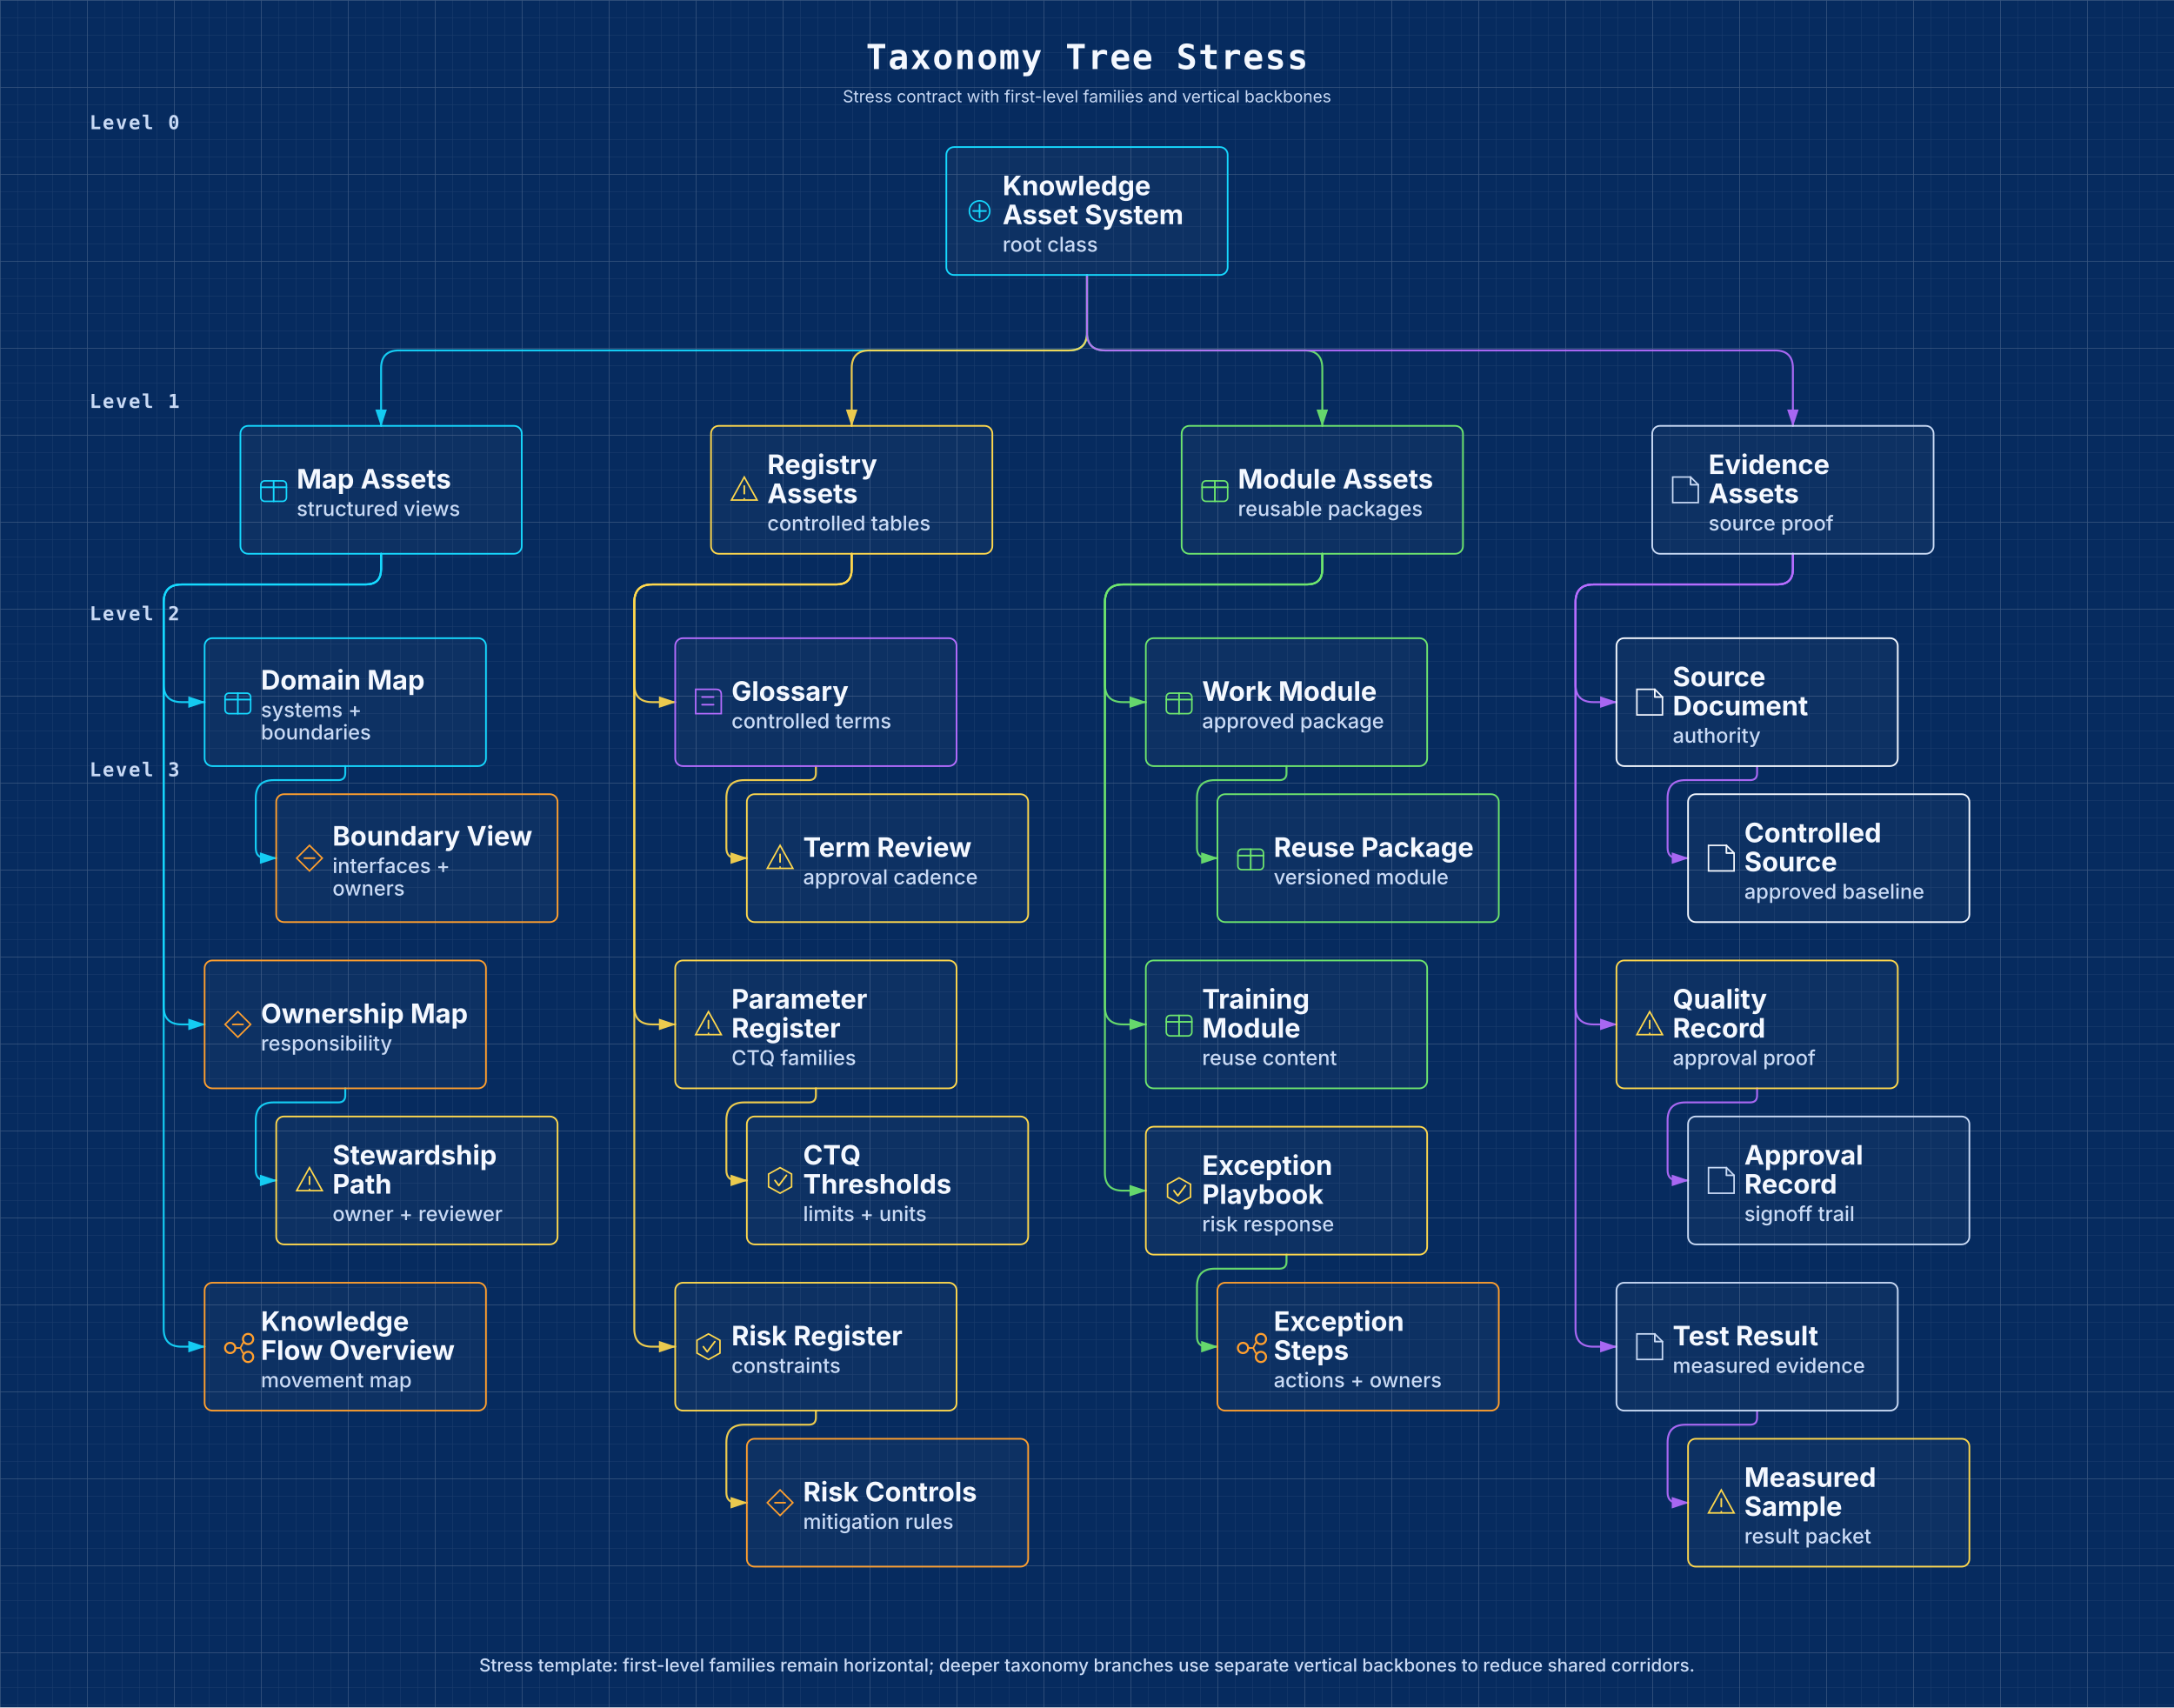
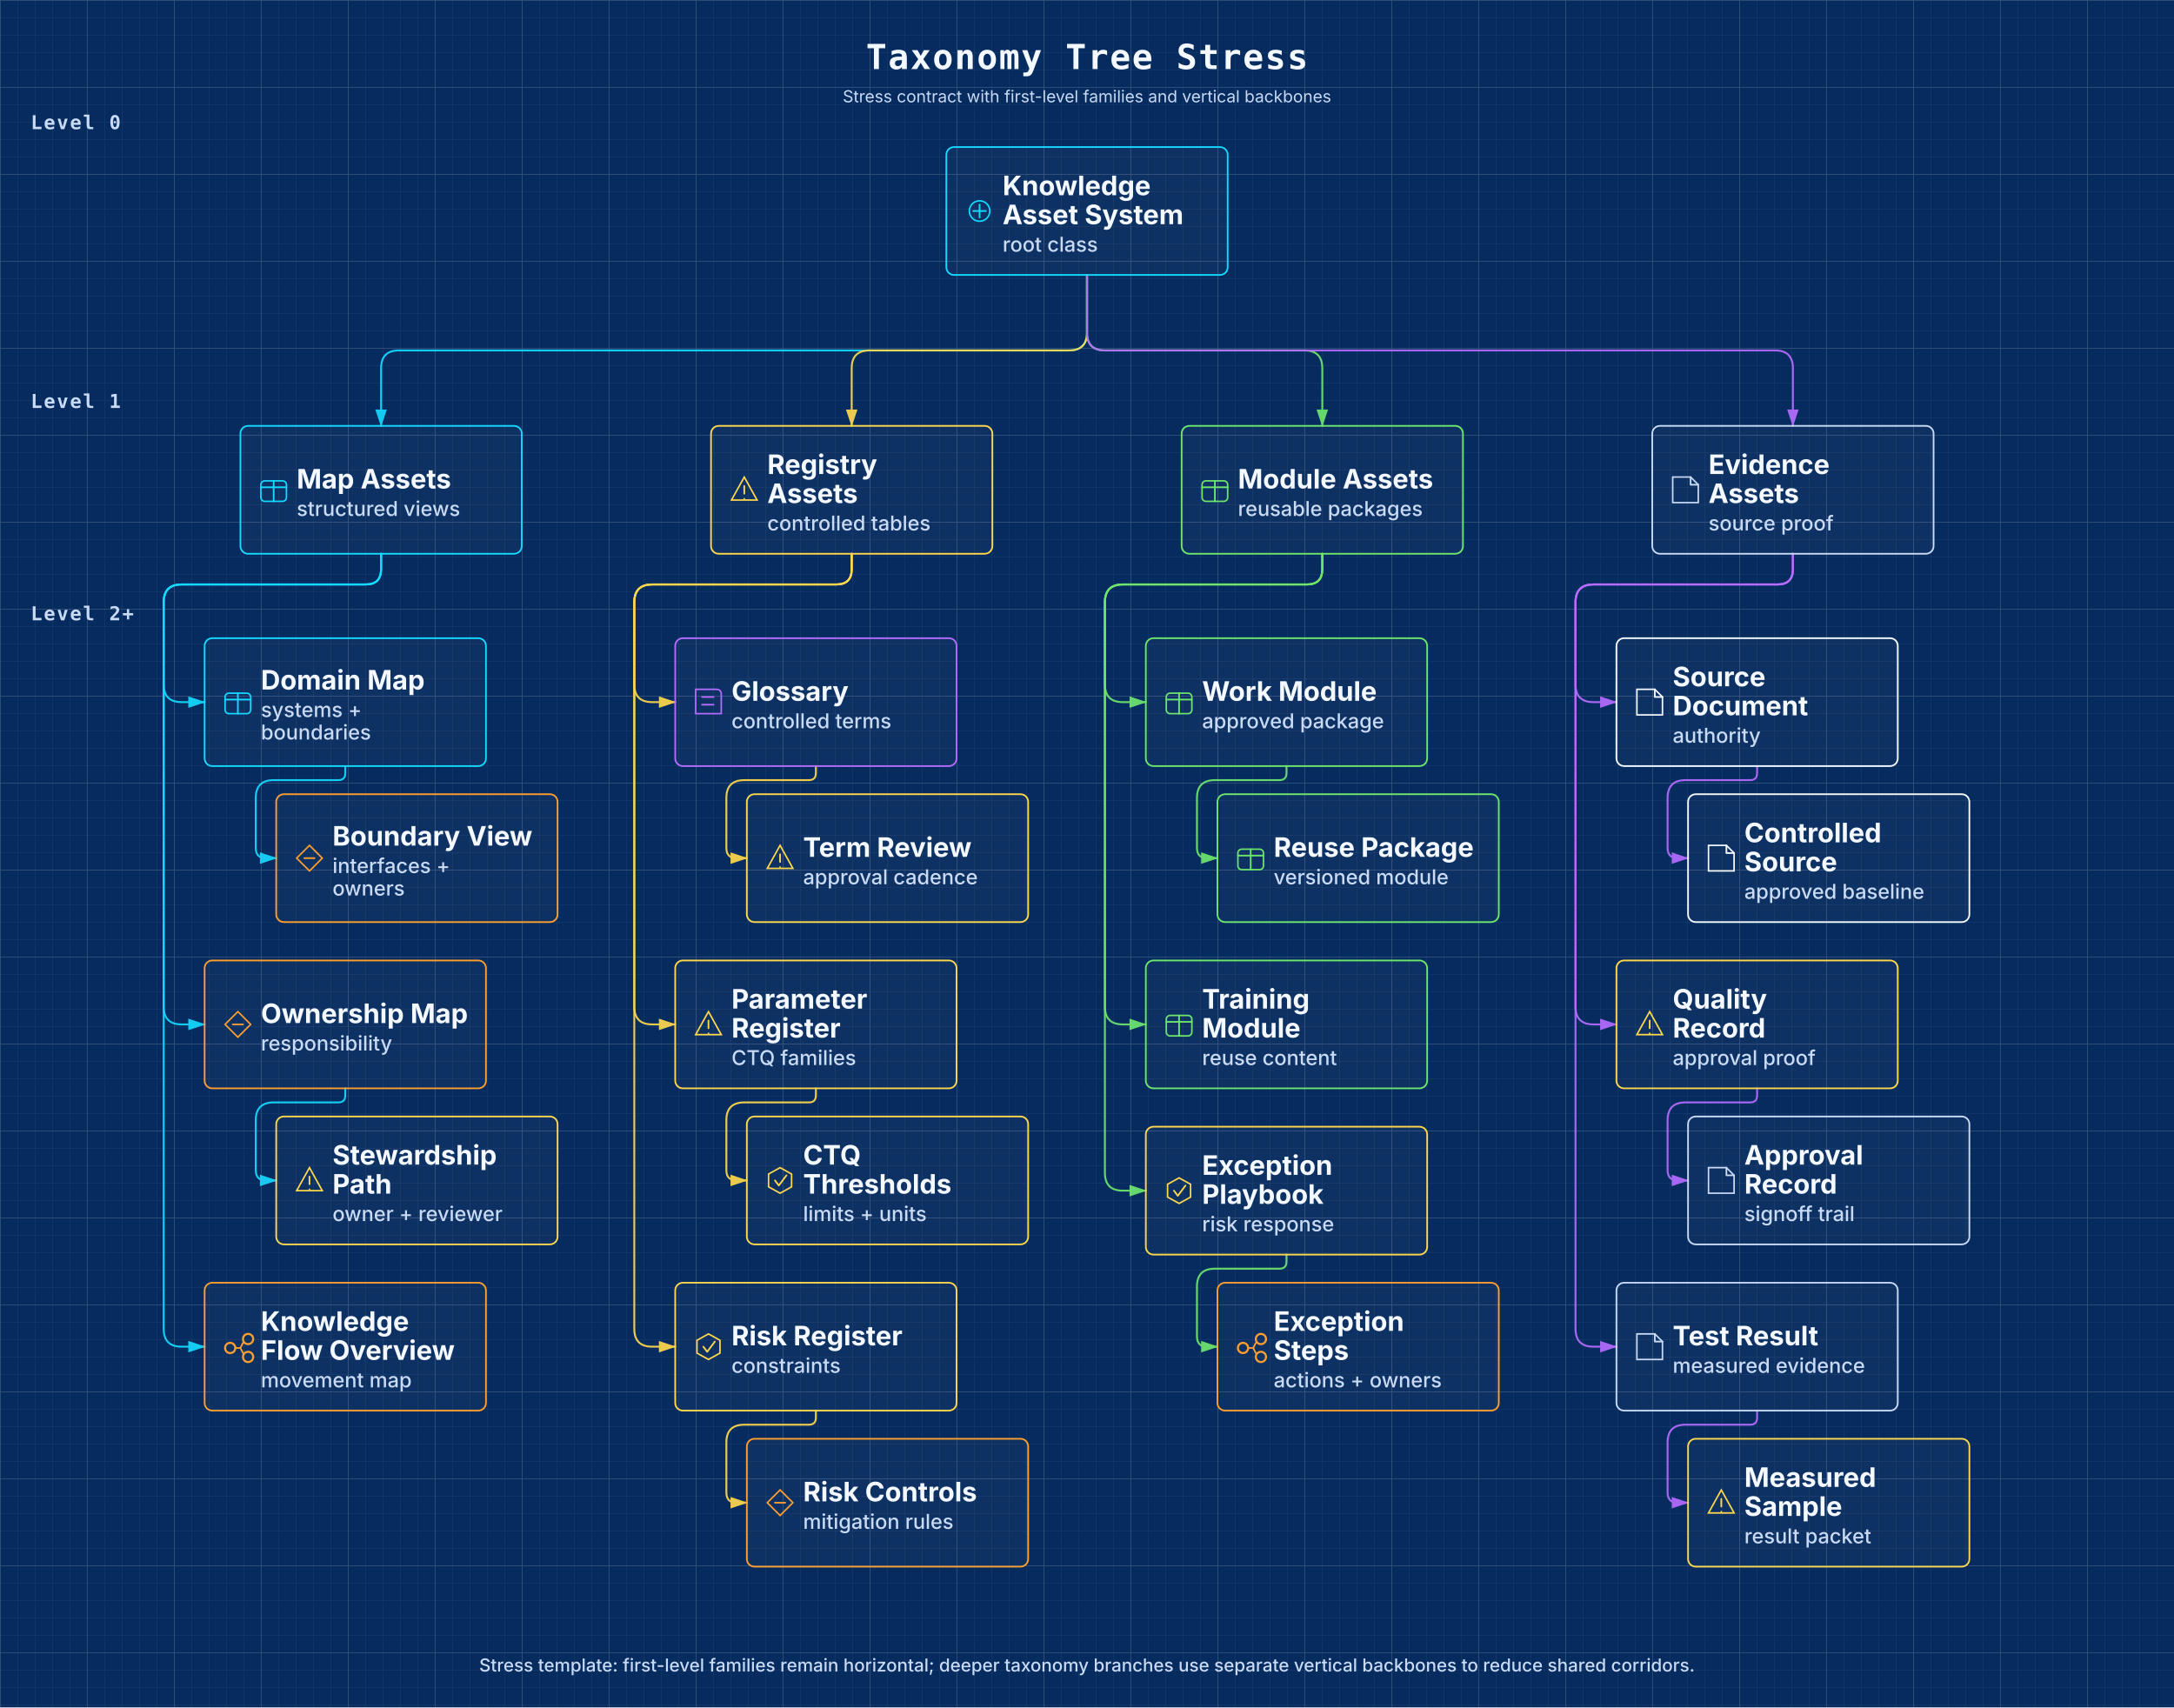
<svg xmlns="http://www.w3.org/2000/svg" width="1700" height="1335" viewBox="0 0 1700 1335" role="img" aria-label="Taxonomy Tree Stress" data-style="accent-blueprint" data-diagram-type="taxonomy_tree">
  <defs>
    <pattern id="blueprint-grid-small" width="13.6" height="13.6" patternUnits="userSpaceOnUse">
      <path d="M 13.6 0 H 0 V 13.6" fill="none" stroke="#FFFFFF" stroke-opacity="0.08" stroke-width="0.79" />
    </pattern>
    <pattern id="blueprint-grid" width="68" height="68" patternUnits="userSpaceOnUse">
      <rect width="68" height="68" fill="url(#blueprint-grid-small)" />
      <path d="M 68 0 H 0 V 68" fill="none" stroke="#FFFFFF" stroke-opacity="0.14" stroke-width="1.13" />
    </pattern>
    <marker id="arrow" markerWidth="10" markerHeight="10" refX="8.5" refY="3" orient="auto" markerUnits="strokeWidth">
      <path d="M0,0 L0,6 L9,3 z" fill="context-stroke" />
    </marker>
    <marker id="arrow-fanout" markerWidth="10" markerHeight="10" refX="8.5" refY="3" orient="auto" markerUnits="strokeWidth">
      <path d="M0,0 L0,6 L9,3 z" fill="context-stroke" />
    </marker>
    <marker id="arrow-fanin" markerWidth="10" markerHeight="10" refX="8.5" refY="3" orient="auto" markerUnits="strokeWidth">
      <path d="M0,0 L0,6 L9,3 z" fill="context-stroke" />
    </marker>
    <style>
    [data-style="accent-blueprint"] .title{font:700 27px IBM Plex Mono,JetBrains Mono,Consolas,monospace;fill:#F4F8FF;letter-spacing:.04em;text-transform:uppercase}
    [data-style="accent-blueprint"] .subtitle{font:400 13px IBM Plex Sans,Inter,Roboto Condensed,DIN,Segoe UI,Aptos,Arial,sans-serif;fill:#C9DAF5}
    [data-style="accent-blueprint"] .group-label{font:700 15px IBM Plex Mono,JetBrains Mono,Consolas,monospace;fill:#C9DAF5;letter-spacing:.08em;text-transform:uppercase}
    [data-style="accent-blueprint"] .card-title{font:700 17px IBM Plex Sans,Inter,Roboto Condensed,DIN,Segoe UI,Aptos,Arial,sans-serif;fill:#F4F8FF}
    [data-style="accent-blueprint"] .card-sub{font:500 13px IBM Plex Sans,Inter,Roboto Condensed,DIN,Segoe UI,Aptos,Arial,sans-serif;fill:#C9DAF5}
    [data-style="accent-blueprint"] .edge{fill:none;stroke:#F4F8FF;stroke-width:1.5;stroke-linecap:round;stroke-linejoin:round;opacity:0.88}
    [data-style="accent-blueprint"] .fanout{stroke:#FF9F2E;opacity:0.9}
    [data-style="accent-blueprint"] .fanin{stroke:#6EE66E;opacity:0.9}
    [data-style="accent-blueprint"] .route-shared{marker-end:none}
    [data-style="accent-blueprint"] .edge-dashed{stroke-dasharray:6 5;opacity:0.68}
    [data-style="accent-blueprint"] .note{font:500 14px IBM Plex Sans,Inter,Roboto Condensed,DIN,Segoe UI,Aptos,Arial,sans-serif;fill:#C9DAF5}
    [data-style="accent-blueprint"] .mono{font-family:IBM Plex Mono,JetBrains Mono,Consolas,monospace}
    [data-style="accent-blueprint"] .table-header{font:700 15.5px IBM Plex Mono,JetBrains Mono,Consolas,monospace;fill:#F4F8FF;letter-spacing:.08em;text-transform:uppercase}
    [data-style="accent-blueprint"] .table-cell{font:500 17px IBM Plex Sans,Inter,Roboto Condensed,DIN,Segoe UI,Aptos,Arial,sans-serif;fill:#F4F8FF}
    [data-style="accent-blueprint"] .table-cell-secondary{font:500 17px IBM Plex Sans,Inter,Roboto Condensed,DIN,Segoe UI,Aptos,Arial,sans-serif;fill:#C9DAF5}
    [data-style="accent-blueprint"] .info-panel-title{font:700 15px IBM Plex Mono,JetBrains Mono,Consolas,monospace;fill:#F4F8FF;letter-spacing:.08em;text-transform:uppercase}
    [data-style="accent-blueprint"] .info-panel-item{font:500 14px IBM Plex Sans,Inter,Roboto Condensed,DIN,Segoe UI,Aptos,Arial,sans-serif;fill:#C9DAF5}
    [data-style="accent-blueprint"] .tree-level-label{font:700 15px IBM Plex Mono,JetBrains Mono,Consolas,monospace;fill:#C9DAF5;letter-spacing:.08em;text-transform:uppercase}
    [data-style="accent-blueprint"] .hub-label{font:700 15px IBM Plex Mono,JetBrains Mono,Consolas,monospace;fill:#C9DAF5;letter-spacing:.08em;text-transform:uppercase}
    [data-style="accent-blueprint"] .icon-line{fill:none;stroke-width:1.3;stroke-linecap:round;stroke-linejoin:round}
  </style>
  </defs>
  <rect x="0" y="0" width="1700" height="1335" rx="0" fill="#062B5F" />
  <rect x="0" y="0" width="1700" height="1335" rx="0" fill="url(#blueprint-grid)" opacity="1" />
  <text x="850.0" y="54" text-anchor="middle" class="title">Taxonomy Tree Stress</text>
  <text x="850.0" y="80.0" text-anchor="middle" class="subtitle">Stress contract with first-level families and vertical backbones</text>
  <path d="M 850.0 215.0 L 850.0 260.0 Q 850.0 274.0 836.0 274.0 L 312.0 274.0 Q 298.0 274.0 298.0 288.0 L 298.0 333.0" class="edge taxonomy-link taxonomy-backbone-link" marker-end="url(#arrow)" data-layout="family_backbone" data-link-tier="root_family" data-family="maps" data-parent="root" data-child="maps" data-depth="1" data-lane-y="274.0" style="stroke:#16D9FF;opacity:0.92" />
  <path d="M 850.0 215.0 L 850.0 260.0 Q 850.0 274.0 836.0 274.0 L 680.0 274.0 Q 666.0 274.0 666.0 288.0 L 666.0 333.0" class="edge taxonomy-link taxonomy-backbone-link" marker-end="url(#arrow)" data-layout="family_backbone" data-link-tier="root_family" data-family="registries" data-parent="root" data-child="registries" data-depth="1" data-lane-y="274.0" style="stroke:#FFD84D;opacity:0.92" />
  <path d="M 850.0 215.0 L 850.0 260.0 Q 850.0 274.0 864.0 274.0 L 1020.0 274.0 Q 1034.0 274.0 1034.0 288.0 L 1034.0 333.0" class="edge taxonomy-link taxonomy-backbone-link" marker-end="url(#arrow)" data-layout="family_backbone" data-link-tier="root_family" data-family="modules" data-parent="root" data-child="modules" data-depth="1" data-lane-y="274.0" style="stroke:#6EE66E;opacity:0.92" />
  <path d="M 850.0 215.0 L 850.0 260.0 Q 850.0 274.0 864.0 274.0 L 1388.0 274.0 Q 1402.0 274.0 1402.0 288.0 L 1402.0 333.0" class="edge taxonomy-link taxonomy-backbone-link" marker-end="url(#arrow)" data-layout="family_backbone" data-link-tier="root_family" data-family="evidence" data-parent="root" data-child="evidence" data-depth="1" data-lane-y="274.0" style="stroke:#B56CFF;opacity:0.92" />
  <path d="M 298.0 433.0 L 298.0 445.0 Q 298.0 457.0 286.0 457.0 L 142.0 457.0 Q 128.0 457.0 128.0 471.0 L 128.0 535.0 Q 128.0 549.0 142.0 549.0 L 160.0 549.0" class="edge taxonomy-link taxonomy-backbone-link" marker-end="url(#arrow)" data-layout="family_backbone" data-link-tier="family_backbone" data-family="maps" data-parent="maps" data-child="domain_map" data-depth="2" data-backbone-x="128.0" data-branch-y="457.0" style="stroke:#16D9FF;opacity:0.92" />
  <path d="M 270.0 599.0 L 270.0 604.5 Q 270.0 610.0 264.5 610.0 L 214.0 610.0 Q 200.0 610.0 200.0 624.0 L 200.0 663.0 Q 200.0 671.0 208.0 671.0 L 216.0 671.0" class="edge taxonomy-link taxonomy-backbone-link taxonomy-nested-link" marker-end="url(#arrow)" data-layout="family_backbone" data-link-tier="nested_branch" data-family="maps" data-parent="domain_map" data-child="boundary_view" data-depth="3" data-nested-x="200.0" data-branch-y="610.0" style="stroke:#16D9FF;opacity:0.92" />
  <path d="M 298.0 433.0 L 298.0 445.0 Q 298.0 457.0 286.0 457.0 L 142.0 457.0 Q 128.0 457.0 128.0 471.0 L 128.0 787.0 Q 128.0 801.0 142.0 801.0 L 160.0 801.0" class="edge taxonomy-link taxonomy-backbone-link" marker-end="url(#arrow)" data-layout="family_backbone" data-link-tier="family_backbone" data-family="maps" data-parent="maps" data-child="ownership_map" data-depth="2" data-backbone-x="128.0" data-branch-y="457.0" style="stroke:#16D9FF;opacity:0.92" />
  <path d="M 270.0 851.0 L 270.0 856.5 Q 270.0 862.0 264.5 862.0 L 214.0 862.0 Q 200.0 862.0 200.0 876.0 L 200.0 915.0 Q 200.0 923.0 208.0 923.0 L 216.0 923.0" class="edge taxonomy-link taxonomy-backbone-link taxonomy-nested-link" marker-end="url(#arrow)" data-layout="family_backbone" data-link-tier="nested_branch" data-family="maps" data-parent="ownership_map" data-child="stewardship_path" data-depth="3" data-nested-x="200.0" data-branch-y="862.0" style="stroke:#16D9FF;opacity:0.92" />
  <path d="M 298.0 433.0 L 298.0 445.0 Q 298.0 457.0 286.0 457.0 L 142.0 457.0 Q 128.0 457.0 128.0 471.0 L 128.0 1039.0 Q 128.0 1053.0 142.0 1053.0 L 160.0 1053.0" class="edge taxonomy-link taxonomy-backbone-link" marker-end="url(#arrow)" data-layout="family_backbone" data-link-tier="family_backbone" data-family="maps" data-parent="maps" data-child="flow_overview" data-depth="2" data-backbone-x="128.0" data-branch-y="457.0" style="stroke:#16D9FF;opacity:0.92" />
  <path d="M 666.0 433.0 L 666.0 445.0 Q 666.0 457.0 654.0 457.0 L 510.0 457.0 Q 496.0 457.0 496.0 471.0 L 496.0 535.0 Q 496.0 549.0 510.0 549.0 L 528.0 549.0" class="edge taxonomy-link taxonomy-backbone-link" marker-end="url(#arrow)" data-layout="family_backbone" data-link-tier="family_backbone" data-family="registries" data-parent="registries" data-child="glossary" data-depth="2" data-backbone-x="496.0" data-branch-y="457.0" style="stroke:#FFD84D;opacity:0.92" />
  <path d="M 638.0 599.0 L 638.0 604.5 Q 638.0 610.0 632.5 610.0 L 582.0 610.0 Q 568.0 610.0 568.0 624.0 L 568.0 663.0 Q 568.0 671.0 576.0 671.0 L 584.0 671.0" class="edge taxonomy-link taxonomy-backbone-link taxonomy-nested-link" marker-end="url(#arrow)" data-layout="family_backbone" data-link-tier="nested_branch" data-family="registries" data-parent="glossary" data-child="term_review" data-depth="3" data-nested-x="568.0" data-branch-y="610.0" style="stroke:#FFD84D;opacity:0.92" />
  <path d="M 666.0 433.0 L 666.0 445.0 Q 666.0 457.0 654.0 457.0 L 510.0 457.0 Q 496.0 457.0 496.0 471.0 L 496.0 787.0 Q 496.0 801.0 510.0 801.0 L 528.0 801.0" class="edge taxonomy-link taxonomy-backbone-link" marker-end="url(#arrow)" data-layout="family_backbone" data-link-tier="family_backbone" data-family="registries" data-parent="registries" data-child="parameter_register" data-depth="2" data-backbone-x="496.0" data-branch-y="457.0" style="stroke:#FFD84D;opacity:0.92" />
  <path d="M 638.0 851.0 L 638.0 856.5 Q 638.0 862.0 632.5 862.0 L 582.0 862.0 Q 568.0 862.0 568.0 876.0 L 568.0 915.0 Q 568.0 923.0 576.0 923.0 L 584.0 923.0" class="edge taxonomy-link taxonomy-backbone-link taxonomy-nested-link" marker-end="url(#arrow)" data-layout="family_backbone" data-link-tier="nested_branch" data-family="registries" data-parent="parameter_register" data-child="ctq_thresholds" data-depth="3" data-nested-x="568.0" data-branch-y="862.0" style="stroke:#FFD84D;opacity:0.92" />
  <path d="M 666.0 433.0 L 666.0 445.0 Q 666.0 457.0 654.0 457.0 L 510.0 457.0 Q 496.0 457.0 496.0 471.0 L 496.0 1039.0 Q 496.0 1053.0 510.0 1053.0 L 528.0 1053.0" class="edge taxonomy-link taxonomy-backbone-link" marker-end="url(#arrow)" data-layout="family_backbone" data-link-tier="family_backbone" data-family="registries" data-parent="registries" data-child="risk_register" data-depth="2" data-backbone-x="496.0" data-branch-y="457.0" style="stroke:#FFD84D;opacity:0.92" />
  <path d="M 638.0 1103.0 L 638.0 1108.5 Q 638.0 1114.0 632.5 1114.0 L 582.0 1114.0 Q 568.0 1114.0 568.0 1128.0 L 568.0 1167.0 Q 568.0 1175.0 576.0 1175.0 L 584.0 1175.0" class="edge taxonomy-link taxonomy-backbone-link taxonomy-nested-link" marker-end="url(#arrow)" data-layout="family_backbone" data-link-tier="nested_branch" data-family="registries" data-parent="risk_register" data-child="risk_controls" data-depth="3" data-nested-x="568.0" data-branch-y="1114.0" style="stroke:#FFD84D;opacity:0.92" />
  <path d="M 1034.0 433.0 L 1034.0 445.0 Q 1034.0 457.0 1022.0 457.0 L 878.0 457.0 Q 864.0 457.0 864.0 471.0 L 864.0 535.0 Q 864.0 549.0 878.0 549.0 L 896.0 549.0" class="edge taxonomy-link taxonomy-backbone-link" marker-end="url(#arrow)" data-layout="family_backbone" data-link-tier="family_backbone" data-family="modules" data-parent="modules" data-child="work_module" data-depth="2" data-backbone-x="864.0" data-branch-y="457.0" style="stroke:#6EE66E;opacity:0.92" />
  <path d="M 1006.0 599.0 L 1006.0 604.5 Q 1006.0 610.0 1000.5 610.0 L 950.0 610.0 Q 936.0 610.0 936.0 624.0 L 936.0 663.0 Q 936.0 671.0 944.0 671.0 L 952.0 671.0" class="edge taxonomy-link taxonomy-backbone-link taxonomy-nested-link" marker-end="url(#arrow)" data-layout="family_backbone" data-link-tier="nested_branch" data-family="modules" data-parent="work_module" data-child="reuse_package" data-depth="3" data-nested-x="936.0" data-branch-y="610.0" style="stroke:#6EE66E;opacity:0.92" />
  <path d="M 1034.0 433.0 L 1034.0 445.0 Q 1034.0 457.0 1022.0 457.0 L 878.0 457.0 Q 864.0 457.0 864.0 471.0 L 864.0 787.0 Q 864.0 801.0 878.0 801.0 L 896.0 801.0" class="edge taxonomy-link taxonomy-backbone-link" marker-end="url(#arrow)" data-layout="family_backbone" data-link-tier="family_backbone" data-family="modules" data-parent="modules" data-child="training_module" data-depth="2" data-backbone-x="864.0" data-branch-y="457.0" style="stroke:#6EE66E;opacity:0.92" />
  <path d="M 1034.0 433.0 L 1034.0 445.0 Q 1034.0 457.0 1022.0 457.0 L 878.0 457.0 Q 864.0 457.0 864.0 471.0 L 864.0 917.0 Q 864.0 931.0 878.0 931.0 L 896.0 931.0" class="edge taxonomy-link taxonomy-backbone-link" marker-end="url(#arrow)" data-layout="family_backbone" data-link-tier="family_backbone" data-family="modules" data-parent="modules" data-child="playbook" data-depth="2" data-backbone-x="864.0" data-branch-y="457.0" style="stroke:#6EE66E;opacity:0.92" />
  <path d="M 1006.0 981.0 L 1006.0 986.5 Q 1006.0 992.0 1000.5 992.0 L 950.0 992.0 Q 936.0 992.0 936.0 1006.0 L 936.0 1045.0 Q 936.0 1053.0 944.0 1053.0 L 952.0 1053.0" class="edge taxonomy-link taxonomy-backbone-link taxonomy-nested-link" marker-end="url(#arrow)" data-layout="family_backbone" data-link-tier="nested_branch" data-family="modules" data-parent="playbook" data-child="exception_steps" data-depth="3" data-nested-x="936.0" data-branch-y="992.0" style="stroke:#6EE66E;opacity:0.92" />
  <path d="M 1402.0 433.0 L 1402.0 445.0 Q 1402.0 457.0 1390.0 457.0 L 1246.0 457.0 Q 1232.0 457.0 1232.0 471.0 L 1232.0 535.0 Q 1232.0 549.0 1246.0 549.0 L 1264.0 549.0" class="edge taxonomy-link taxonomy-backbone-link" marker-end="url(#arrow)" data-layout="family_backbone" data-link-tier="family_backbone" data-family="evidence" data-parent="evidence" data-child="source_doc" data-depth="2" data-backbone-x="1232.0" data-branch-y="457.0" style="stroke:#B56CFF;opacity:0.92" />
  <path d="M 1374.0 599.0 L 1374.0 604.5 Q 1374.0 610.0 1368.5 610.0 L 1318.0 610.0 Q 1304.0 610.0 1304.0 624.0 L 1304.0 663.0 Q 1304.0 671.0 1312.0 671.0 L 1320.0 671.0" class="edge taxonomy-link taxonomy-backbone-link taxonomy-nested-link" marker-end="url(#arrow)" data-layout="family_backbone" data-link-tier="nested_branch" data-family="evidence" data-parent="source_doc" data-child="controlled_source" data-depth="3" data-nested-x="1304.0" data-branch-y="610.0" style="stroke:#B56CFF;opacity:0.92" />
  <path d="M 1402.0 433.0 L 1402.0 445.0 Q 1402.0 457.0 1390.0 457.0 L 1246.0 457.0 Q 1232.0 457.0 1232.0 471.0 L 1232.0 787.0 Q 1232.0 801.0 1246.0 801.0 L 1264.0 801.0" class="edge taxonomy-link taxonomy-backbone-link" marker-end="url(#arrow)" data-layout="family_backbone" data-link-tier="family_backbone" data-family="evidence" data-parent="evidence" data-child="quality_record" data-depth="2" data-backbone-x="1232.0" data-branch-y="457.0" style="stroke:#B56CFF;opacity:0.92" />
  <path d="M 1374.0 851.0 L 1374.0 856.5 Q 1374.0 862.0 1368.5 862.0 L 1318.0 862.0 Q 1304.0 862.0 1304.0 876.0 L 1304.0 915.0 Q 1304.0 923.0 1312.0 923.0 L 1320.0 923.0" class="edge taxonomy-link taxonomy-backbone-link taxonomy-nested-link" marker-end="url(#arrow)" data-layout="family_backbone" data-link-tier="nested_branch" data-family="evidence" data-parent="quality_record" data-child="approval_record" data-depth="3" data-nested-x="1304.0" data-branch-y="862.0" style="stroke:#B56CFF;opacity:0.92" />
  <path d="M 1402.0 433.0 L 1402.0 445.0 Q 1402.0 457.0 1390.0 457.0 L 1246.0 457.0 Q 1232.0 457.0 1232.0 471.0 L 1232.0 1039.0 Q 1232.0 1053.0 1246.0 1053.0 L 1264.0 1053.0" class="edge taxonomy-link taxonomy-backbone-link" marker-end="url(#arrow)" data-layout="family_backbone" data-link-tier="family_backbone" data-family="evidence" data-parent="evidence" data-child="test_result" data-depth="2" data-backbone-x="1232.0" data-branch-y="457.0" style="stroke:#B56CFF;opacity:0.92" />
  <path d="M 1374.0 1103.0 L 1374.0 1108.5 Q 1374.0 1114.0 1368.5 1114.0 L 1318.0 1114.0 Q 1304.0 1114.0 1304.0 1128.0 L 1304.0 1167.0 Q 1304.0 1175.0 1312.0 1175.0 L 1320.0 1175.0" class="edge taxonomy-link taxonomy-backbone-link taxonomy-nested-link" marker-end="url(#arrow)" data-layout="family_backbone" data-link-tier="nested_branch" data-family="evidence" data-parent="test_result" data-child="measured_sample" data-depth="3" data-nested-x="1304.0" data-branch-y="1114.0" style="stroke:#B56CFF;opacity:0.92" />
  <g id="node-root" class="card node-card">
    <rect x="740.0" y="115.0" width="220.0" height="100.0" rx="6" fill="#FFFFFF" fill-opacity="0.03" stroke="#16D9FF" stroke-width="1.3" />
    <circle cx="766.0" cy="165.0" r="8" fill="none" stroke="#16D9FF" stroke-width="1.2" />
    <path d="M761.0,165.0 H771.0 M766.0,160.0 V170.0" class="icon-line" stroke="#16D9FF" />
    <text x="784.0" y="152.63" text-anchor="start" class="card-title" style="font-size:21px">Knowledge</text>
    <text x="784.0" y="175.31" text-anchor="start" class="card-title" style="font-size:21px">Asset System</text>
    <text x="784.0" y="196.77" text-anchor="start" class="card-sub" style="font-size:16px">root class</text>
  </g>
  <g id="node-maps" class="card node-card">
    <rect x="188.0" y="333.0" width="220.0" height="100.0" rx="6" fill="#FFFFFF" fill-opacity="0.03" stroke="#16D9FF" stroke-width="1.3" />
    <rect x="204.0" y="376.0" width="20" height="16" rx="3" fill="none" stroke="#16D9FF" stroke-width="1.2" />
    <path d="M204.0,381.0 H224.0 M214.0,376.0 V392.0" class="icon-line" stroke="#16D9FF" />
    <text x="232.0" y="381.97" text-anchor="start" class="card-title" style="font-size:21px">Map Assets</text>
    <text x="232.0" y="403.43" text-anchor="start" class="card-sub" style="font-size:16px">structured views</text>
  </g>
  <g id="node-registries" class="card node-card">
    <rect x="556.0" y="333.0" width="220.0" height="100.0" rx="6" fill="#FFFFFF" fill-opacity="0.03" stroke="#FFD84D" stroke-width="1.3" />
    <path d="M582.0,373.0 L592.0,391.0 H572.0 Z" fill="none" stroke="#FFD84D" stroke-width="1.2" />
    <path d="M582.0,380.0 V386.0 M582.0,390.0 V390.0" class="icon-line" stroke="#FFD84D" />
    <text x="600.0" y="370.63" text-anchor="start" class="card-title" style="font-size:21px">Registry</text>
    <text x="600.0" y="393.31" text-anchor="start" class="card-title" style="font-size:21px">Assets</text>
    <text x="600.0" y="414.77" text-anchor="start" class="card-sub" style="font-size:16px">controlled tables</text>
  </g>
  <g id="node-modules" class="card node-card">
    <rect x="924.0" y="333.0" width="220.0" height="100.0" rx="6" fill="#FFFFFF" fill-opacity="0.03" stroke="#6EE66E" stroke-width="1.3" />
    <rect x="940.0" y="376.0" width="20" height="16" rx="3" fill="none" stroke="#6EE66E" stroke-width="1.2" />
    <path d="M940.0,381.0 H960.0 M950.0,376.0 V392.0" class="icon-line" stroke="#6EE66E" />
    <text x="968.0" y="381.97" text-anchor="start" class="card-title" style="font-size:21px">Module Assets</text>
    <text x="968.0" y="403.43" text-anchor="start" class="card-sub" style="font-size:16px">reusable packages</text>
  </g>
  <g id="node-evidence" class="card node-card">
    <rect x="1292.0" y="333.0" width="220.0" height="100.0" rx="6" fill="#FFFFFF" fill-opacity="0.03" stroke="#C9DAF5" stroke-width="1.3" />
    <path d="M1308.0,373.0 H1322.0 L1328.0,379.0 V393.0 H1308.0 Z" fill="none" stroke="#C9DAF5" stroke-width="1.2" />
    <path d="M1322.0,373.0 V379.0 H1328.0" class="icon-line" stroke="#C9DAF5" />
    <text x="1336.0" y="370.63" text-anchor="start" class="card-title" style="font-size:21px">Evidence</text>
    <text x="1336.0" y="393.31" text-anchor="start" class="card-title" style="font-size:21px">Assets</text>
    <text x="1336.0" y="414.77" text-anchor="start" class="card-sub" style="font-size:16px">source proof</text>
  </g>
  <g id="node-domain_map" class="card node-card">
    <rect x="160.0" y="499.0" width="220.0" height="100.0" rx="6" fill="#FFFFFF" fill-opacity="0.03" stroke="#16D9FF" stroke-width="1.3" />
    <rect x="176.0" y="542.0" width="20" height="16" rx="3" fill="none" stroke="#16D9FF" stroke-width="1.2" />
    <path d="M176.0,547.0 H196.0 M186.0,542.0 V558.0" class="icon-line" stroke="#16D9FF" />
    <text x="204.0" y="539.17" text-anchor="start" class="card-title" style="font-size:21px">Domain Map</text>
    <text x="204.0" y="560.63" text-anchor="start" class="card-sub" style="font-size:16px">systems +</text>
    <text x="204.0" y="578.23" text-anchor="start" class="card-sub" style="font-size:16px">boundaries</text>
  </g>
  <g id="node-glossary" class="card node-card">
    <rect x="528.0" y="499.0" width="220.0" height="100.0" rx="6" fill="#FFFFFF" fill-opacity="0.03" stroke="#B56CFF" stroke-width="1.3" />
    <path d="M544.0,539.0 H560.0 Q564.0,539.0 564.0,543.0 V558.0 H544.0 Z" fill="none" stroke="#B56CFF" stroke-width="1.2" />
    <path d="M549.0,545.0 H558.0 M549.0,551.0 H558.0" class="icon-line" stroke="#B56CFF" />
    <text x="572.0" y="547.97" text-anchor="start" class="card-title" style="font-size:21px">Glossary</text>
    <text x="572.0" y="569.43" text-anchor="start" class="card-sub" style="font-size:16px">controlled terms</text>
  </g>
  <g id="node-work_module" class="card node-card">
    <rect x="896.0" y="499.0" width="220.0" height="100.0" rx="6" fill="#FFFFFF" fill-opacity="0.03" stroke="#6EE66E" stroke-width="1.3" />
    <rect x="912.0" y="542.0" width="20" height="16" rx="3" fill="none" stroke="#6EE66E" stroke-width="1.2" />
    <path d="M912.0,547.0 H932.0 M922.0,542.0 V558.0" class="icon-line" stroke="#6EE66E" />
    <text x="940.0" y="547.97" text-anchor="start" class="card-title" style="font-size:21px">Work Module</text>
    <text x="940.0" y="569.43" text-anchor="start" class="card-sub" style="font-size:16px">approved package</text>
  </g>
  <g id="node-source_doc" class="card node-card">
    <rect x="1264.0" y="499.0" width="220.0" height="100.0" rx="6" fill="#FFFFFF" fill-opacity="0.03" stroke="#F4F8FF" stroke-width="1.3" />
    <path d="M1280.0,539.0 H1294.0 L1300.0,545.0 V559.0 H1280.0 Z" fill="none" stroke="#F4F8FF" stroke-width="1.2" />
    <path d="M1294.0,539.0 V545.0 H1300.0" class="icon-line" stroke="#F4F8FF" />
    <text x="1308.0" y="536.63" text-anchor="start" class="card-title" style="font-size:21px">Source</text>
    <text x="1308.0" y="559.31" text-anchor="start" class="card-title" style="font-size:21px">Document</text>
    <text x="1308.0" y="580.77" text-anchor="start" class="card-sub" style="font-size:16px">authority</text>
  </g>
  <g id="node-boundary_view" class="card node-card">
    <rect x="216.0" y="621.0" width="220.0" height="100.0" rx="6" fill="#FFFFFF" fill-opacity="0.03" stroke="#FF9F2E" stroke-width="1.3" />
    <path d="M242.0,661.0 L252.0,671.0 L242.0,681.0 L232.0,671.0 Z" fill="none" stroke="#FF9F2E" stroke-width="1.2" />
    <path d="M238.0,671.0 H246.0" class="icon-line" stroke="#FF9F2E" />
    <text x="260.0" y="661.17" text-anchor="start" class="card-title" style="font-size:21px">Boundary View</text>
    <text x="260.0" y="682.63" text-anchor="start" class="card-sub" style="font-size:16px">interfaces +</text>
    <text x="260.0" y="700.23" text-anchor="start" class="card-sub" style="font-size:16px">owners</text>
  </g>
  <g id="node-term_review" class="card node-card">
    <rect x="584.0" y="621.0" width="220.0" height="100.0" rx="6" fill="#FFFFFF" fill-opacity="0.03" stroke="#FFD84D" stroke-width="1.3" />
    <path d="M610.0,661.0 L620.0,679.0 H600.0 Z" fill="none" stroke="#FFD84D" stroke-width="1.2" />
    <path d="M610.0,668.0 V674.0 M610.0,678.0 V678.0" class="icon-line" stroke="#FFD84D" />
    <text x="628.0" y="669.97" text-anchor="start" class="card-title" style="font-size:21px">Term Review</text>
    <text x="628.0" y="691.43" text-anchor="start" class="card-sub" style="font-size:16px">approval cadence</text>
  </g>
  <g id="node-reuse_package" class="card node-card">
    <rect x="952.0" y="621.0" width="220.0" height="100.0" rx="6" fill="#FFFFFF" fill-opacity="0.03" stroke="#6EE66E" stroke-width="1.3" />
    <rect x="968.0" y="664.0" width="20" height="16" rx="3" fill="none" stroke="#6EE66E" stroke-width="1.2" />
    <path d="M968.0,669.0 H988.0 M978.0,664.0 V680.0" class="icon-line" stroke="#6EE66E" />
    <text x="996.0" y="669.97" text-anchor="start" class="card-title" style="font-size:21px">Reuse Package</text>
    <text x="996.0" y="691.43" text-anchor="start" class="card-sub" style="font-size:16px">versioned module</text>
  </g>
  <g id="node-controlled_source" class="card node-card">
    <rect x="1320.0" y="621.0" width="220.0" height="100.0" rx="6" fill="#FFFFFF" fill-opacity="0.03" stroke="#F4F8FF" stroke-width="1.3" />
    <path d="M1336.0,661.0 H1350.0 L1356.0,667.0 V681.0 H1336.0 Z" fill="none" stroke="#F4F8FF" stroke-width="1.2" />
    <path d="M1350.0,661.0 V667.0 H1356.0" class="icon-line" stroke="#F4F8FF" />
    <text x="1364.0" y="658.63" text-anchor="start" class="card-title" style="font-size:21px">Controlled</text>
    <text x="1364.0" y="681.31" text-anchor="start" class="card-title" style="font-size:21px">Source</text>
    <text x="1364.0" y="702.77" text-anchor="start" class="card-sub" style="font-size:16px">approved baseline</text>
  </g>
  <g id="node-ownership_map" class="card node-card">
    <rect x="160.0" y="751.0" width="220.0" height="100.0" rx="6" fill="#FFFFFF" fill-opacity="0.03" stroke="#FF9F2E" stroke-width="1.3" />
    <path d="M186.0,791.0 L196.0,801.0 L186.0,811.0 L176.0,801.0 Z" fill="none" stroke="#FF9F2E" stroke-width="1.2" />
    <path d="M182.0,801.0 H190.0" class="icon-line" stroke="#FF9F2E" />
    <text x="204.0" y="799.97" text-anchor="start" class="card-title" style="font-size:21px">Ownership Map</text>
    <text x="204.0" y="821.43" text-anchor="start" class="card-sub" style="font-size:16px">responsibility</text>
  </g>
  <g id="node-parameter_register" class="card node-card">
    <rect x="528.0" y="751.0" width="220.0" height="100.0" rx="6" fill="#FFFFFF" fill-opacity="0.03" stroke="#FFD84D" stroke-width="1.3" />
    <path d="M554.0,791.0 L564.0,809.0 H544.0 Z" fill="none" stroke="#FFD84D" stroke-width="1.2" />
    <path d="M554.0,798.0 V804.0 M554.0,808.0 V808.0" class="icon-line" stroke="#FFD84D" />
    <text x="572.0" y="788.63" text-anchor="start" class="card-title" style="font-size:21px">Parameter</text>
    <text x="572.0" y="811.31" text-anchor="start" class="card-title" style="font-size:21px">Register</text>
    <text x="572.0" y="832.77" text-anchor="start" class="card-sub" style="font-size:16px">CTQ families</text>
  </g>
  <g id="node-training_module" class="card node-card">
    <rect x="896.0" y="751.0" width="220.0" height="100.0" rx="6" fill="#FFFFFF" fill-opacity="0.03" stroke="#6EE66E" stroke-width="1.3" />
    <rect x="912.0" y="794.0" width="20" height="16" rx="3" fill="none" stroke="#6EE66E" stroke-width="1.2" />
    <path d="M912.0,799.0 H932.0 M922.0,794.0 V810.0" class="icon-line" stroke="#6EE66E" />
    <text x="940.0" y="788.63" text-anchor="start" class="card-title" style="font-size:21px">Training</text>
    <text x="940.0" y="811.31" text-anchor="start" class="card-title" style="font-size:21px">Module</text>
    <text x="940.0" y="832.77" text-anchor="start" class="card-sub" style="font-size:16px">reuse content</text>
  </g>
  <g id="node-quality_record" class="card node-card">
    <rect x="1264.0" y="751.0" width="220.0" height="100.0" rx="6" fill="#FFFFFF" fill-opacity="0.03" stroke="#FFD84D" stroke-width="1.3" />
    <path d="M1290.0,791.0 L1300.0,809.0 H1280.0 Z" fill="none" stroke="#FFD84D" stroke-width="1.2" />
    <path d="M1290.0,798.0 V804.0 M1290.0,808.0 V808.0" class="icon-line" stroke="#FFD84D" />
    <text x="1308.0" y="788.63" text-anchor="start" class="card-title" style="font-size:21px">Quality</text>
    <text x="1308.0" y="811.31" text-anchor="start" class="card-title" style="font-size:21px">Record</text>
    <text x="1308.0" y="832.77" text-anchor="start" class="card-sub" style="font-size:16px">approval proof</text>
  </g>
  <g id="node-stewardship_path" class="card node-card">
    <rect x="216.0" y="873.0" width="220.0" height="100.0" rx="6" fill="#FFFFFF" fill-opacity="0.03" stroke="#FFD84D" stroke-width="1.3" />
    <path d="M242.0,913.0 L252.0,931.0 H232.0 Z" fill="none" stroke="#FFD84D" stroke-width="1.2" />
    <path d="M242.0,920.0 V926.0 M242.0,930.0 V930.0" class="icon-line" stroke="#FFD84D" />
    <text x="260.0" y="910.63" text-anchor="start" class="card-title" style="font-size:21px">Stewardship</text>
    <text x="260.0" y="933.31" text-anchor="start" class="card-title" style="font-size:21px">Path</text>
    <text x="260.0" y="954.77" text-anchor="start" class="card-sub" style="font-size:16px">owner + reviewer</text>
  </g>
  <g id="node-ctq_thresholds" class="card node-card">
    <rect x="584.0" y="873.0" width="220.0" height="100.0" rx="6" fill="#FFFFFF" fill-opacity="0.03" stroke="#FFD84D" stroke-width="1.3" />
    <path d="M610.0,913.0 L619.0,918.0 V928.0 L610.0,933.0 L601.0,928.0 V918.0 Z" fill="none" stroke="#FFD84D" stroke-width="1.2" />
    <path d="M606.0,923.0 L609.0,927.0 L615.0,919.0" class="icon-line" stroke="#FFD84D" />
    <text x="628.0" y="910.63" text-anchor="start" class="card-title" style="font-size:21px">CTQ</text>
    <text x="628.0" y="933.31" text-anchor="start" class="card-title" style="font-size:21px">Thresholds</text>
    <text x="628.0" y="954.77" text-anchor="start" class="card-sub" style="font-size:16px">limits + units</text>
  </g>
  <g id="node-approval_record" class="card node-card">
    <rect x="1320.0" y="873.0" width="220.0" height="100.0" rx="6" fill="#FFFFFF" fill-opacity="0.03" stroke="#C9DAF5" stroke-width="1.3" />
    <path d="M1336.0,913.0 H1350.0 L1356.0,919.0 V933.0 H1336.0 Z" fill="none" stroke="#C9DAF5" stroke-width="1.2" />
    <path d="M1350.0,913.0 V919.0 H1356.0" class="icon-line" stroke="#C9DAF5" />
    <text x="1364.0" y="910.63" text-anchor="start" class="card-title" style="font-size:21px">Approval</text>
    <text x="1364.0" y="933.31" text-anchor="start" class="card-title" style="font-size:21px">Record</text>
    <text x="1364.0" y="954.77" text-anchor="start" class="card-sub" style="font-size:16px">signoff trail</text>
  </g>
  <g id="node-playbook" class="card node-card">
    <rect x="896.0" y="881.0" width="220.0" height="100.0" rx="6" fill="#FFFFFF" fill-opacity="0.03" stroke="#FFD84D" stroke-width="1.3" />
    <path d="M922.0,921.0 L931.0,926.0 V936.0 L922.0,941.0 L913.0,936.0 V926.0 Z" fill="none" stroke="#FFD84D" stroke-width="1.2" />
    <path d="M918.0,931.0 L921.0,935.0 L927.0,927.0" class="icon-line" stroke="#FFD84D" />
    <text x="940.0" y="918.63" text-anchor="start" class="card-title" style="font-size:21px">Exception</text>
    <text x="940.0" y="941.31" text-anchor="start" class="card-title" style="font-size:21px">Playbook</text>
    <text x="940.0" y="962.77" text-anchor="start" class="card-sub" style="font-size:16px">risk response</text>
  </g>
  <g id="node-flow_overview" class="card node-card">
    <rect x="160.0" y="1003.0" width="220.0" height="100.0" rx="6" fill="#FFFFFF" fill-opacity="0.03" stroke="#FF9F2E" stroke-width="1.3" />
    <circle cx="180.0" cy="1054.0" r="4" fill="none" stroke="#FF9F2E" stroke-width="1.6" />
    <circle cx="194.0" cy="1047.0" r="4" fill="none" stroke="#FF9F2E" stroke-width="1.6" />
    <circle cx="194.0" cy="1061.0" r="4" fill="none" stroke="#FF9F2E" stroke-width="1.6" />
    <path d="M184.0,1054.0 H188.0 M190.0,1050.0 L188.0,1054.0 L190.0,1058.0" class="icon-line" stroke="#FF9F2E" />
    <text x="204.0" y="1040.63" text-anchor="start" class="card-title" style="font-size:21px">Knowledge</text>
    <text x="204.0" y="1063.31" text-anchor="start" class="card-title" style="font-size:21px">Flow Overview</text>
    <text x="204.0" y="1084.77" text-anchor="start" class="card-sub" style="font-size:16px">movement map</text>
  </g>
  <g id="node-risk_register" class="card node-card">
    <rect x="528.0" y="1003.0" width="220.0" height="100.0" rx="6" fill="#FFFFFF" fill-opacity="0.03" stroke="#FFD84D" stroke-width="1.3" />
    <path d="M554.0,1043.0 L563.0,1048.0 V1058.0 L554.0,1063.0 L545.0,1058.0 V1048.0 Z" fill="none" stroke="#FFD84D" stroke-width="1.2" />
    <path d="M550.0,1053.0 L553.0,1057.0 L559.0,1049.0" class="icon-line" stroke="#FFD84D" />
    <text x="572.0" y="1051.97" text-anchor="start" class="card-title" style="font-size:21px">Risk Register</text>
    <text x="572.0" y="1073.43" text-anchor="start" class="card-sub" style="font-size:16px">constraints</text>
  </g>
  <g id="node-exception_steps" class="card node-card">
    <rect x="952.0" y="1003.0" width="220.0" height="100.0" rx="6" fill="#FFFFFF" fill-opacity="0.03" stroke="#FF9F2E" stroke-width="1.3" />
    <circle cx="972.0" cy="1054.0" r="4" fill="none" stroke="#FF9F2E" stroke-width="1.6" />
    <circle cx="986.0" cy="1047.0" r="4" fill="none" stroke="#FF9F2E" stroke-width="1.6" />
    <circle cx="986.0" cy="1061.0" r="4" fill="none" stroke="#FF9F2E" stroke-width="1.6" />
    <path d="M976.0,1054.0 H980.0 M982.0,1050.0 L980.0,1054.0 L982.0,1058.0" class="icon-line" stroke="#FF9F2E" />
    <text x="996.0" y="1040.63" text-anchor="start" class="card-title" style="font-size:21px">Exception</text>
    <text x="996.0" y="1063.31" text-anchor="start" class="card-title" style="font-size:21px">Steps</text>
    <text x="996.0" y="1084.77" text-anchor="start" class="card-sub" style="font-size:16px">actions + owners</text>
  </g>
  <g id="node-test_result" class="card node-card">
    <rect x="1264.0" y="1003.0" width="220.0" height="100.0" rx="6" fill="#FFFFFF" fill-opacity="0.03" stroke="#C9DAF5" stroke-width="1.3" />
    <path d="M1280.0,1043.0 H1294.0 L1300.0,1049.0 V1063.0 H1280.0 Z" fill="none" stroke="#C9DAF5" stroke-width="1.2" />
    <path d="M1294.0,1043.0 V1049.0 H1300.0" class="icon-line" stroke="#C9DAF5" />
    <text x="1308.0" y="1051.97" text-anchor="start" class="card-title" style="font-size:21px">Test Result</text>
    <text x="1308.0" y="1073.43" text-anchor="start" class="card-sub" style="font-size:16px">measured evidence</text>
  </g>
  <g id="node-risk_controls" class="card node-card">
    <rect x="584.0" y="1125.0" width="220.0" height="100.0" rx="6" fill="#FFFFFF" fill-opacity="0.03" stroke="#FF9F2E" stroke-width="1.3" />
    <path d="M610.0,1165.0 L620.0,1175.0 L610.0,1185.0 L600.0,1175.0 Z" fill="none" stroke="#FF9F2E" stroke-width="1.2" />
    <path d="M606.0,1175.0 H614.0" class="icon-line" stroke="#FF9F2E" />
    <text x="628.0" y="1173.97" text-anchor="start" class="card-title" style="font-size:21px">Risk Controls</text>
    <text x="628.0" y="1195.43" text-anchor="start" class="card-sub" style="font-size:16px">mitigation rules</text>
  </g>
  <g id="node-measured_sample" class="card node-card">
    <rect x="1320.0" y="1125.0" width="220.0" height="100.0" rx="6" fill="#FFFFFF" fill-opacity="0.03" stroke="#FFD84D" stroke-width="1.3" />
    <path d="M1346.0,1165.0 L1356.0,1183.0 H1336.0 Z" fill="none" stroke="#FFD84D" stroke-width="1.2" />
    <path d="M1346.0,1172.0 V1178.0 M1346.0,1182.0 V1182.0" class="icon-line" stroke="#FFD84D" />
    <text x="1364.0" y="1162.63" text-anchor="start" class="card-title" style="font-size:21px">Measured</text>
    <text x="1364.0" y="1185.31" text-anchor="start" class="card-title" style="font-size:21px">Sample</text>
    <text x="1364.0" y="1206.77" text-anchor="start" class="card-sub" style="font-size:16px">result packet</text>
  </g>
-   <text x="70" y="101.0" class="tree-level-label">Level 0</text>
-   <text x="70" y="319.0" class="tree-level-label">Level 1</text>
-   <text x="70" y="485.0" class="tree-level-label">Level 2</text>
-   <text x="70" y="607.0" class="tree-level-label">Level 3</text>
+   <text x="24.0" y="101.0" class="tree-level-label">Level 0</text>
+   <text x="24.0" y="319.0" class="tree-level-label">Level 1</text>
+   <text x="24.0" y="485.0" class="tree-level-label">Level 2+</text>
  <text x="850.0" y="1307" text-anchor="middle" class="note">Stress template: first-level families remain horizontal; deeper taxonomy branches use separate vertical backbones to reduce shared corridors.</text>
</svg>
